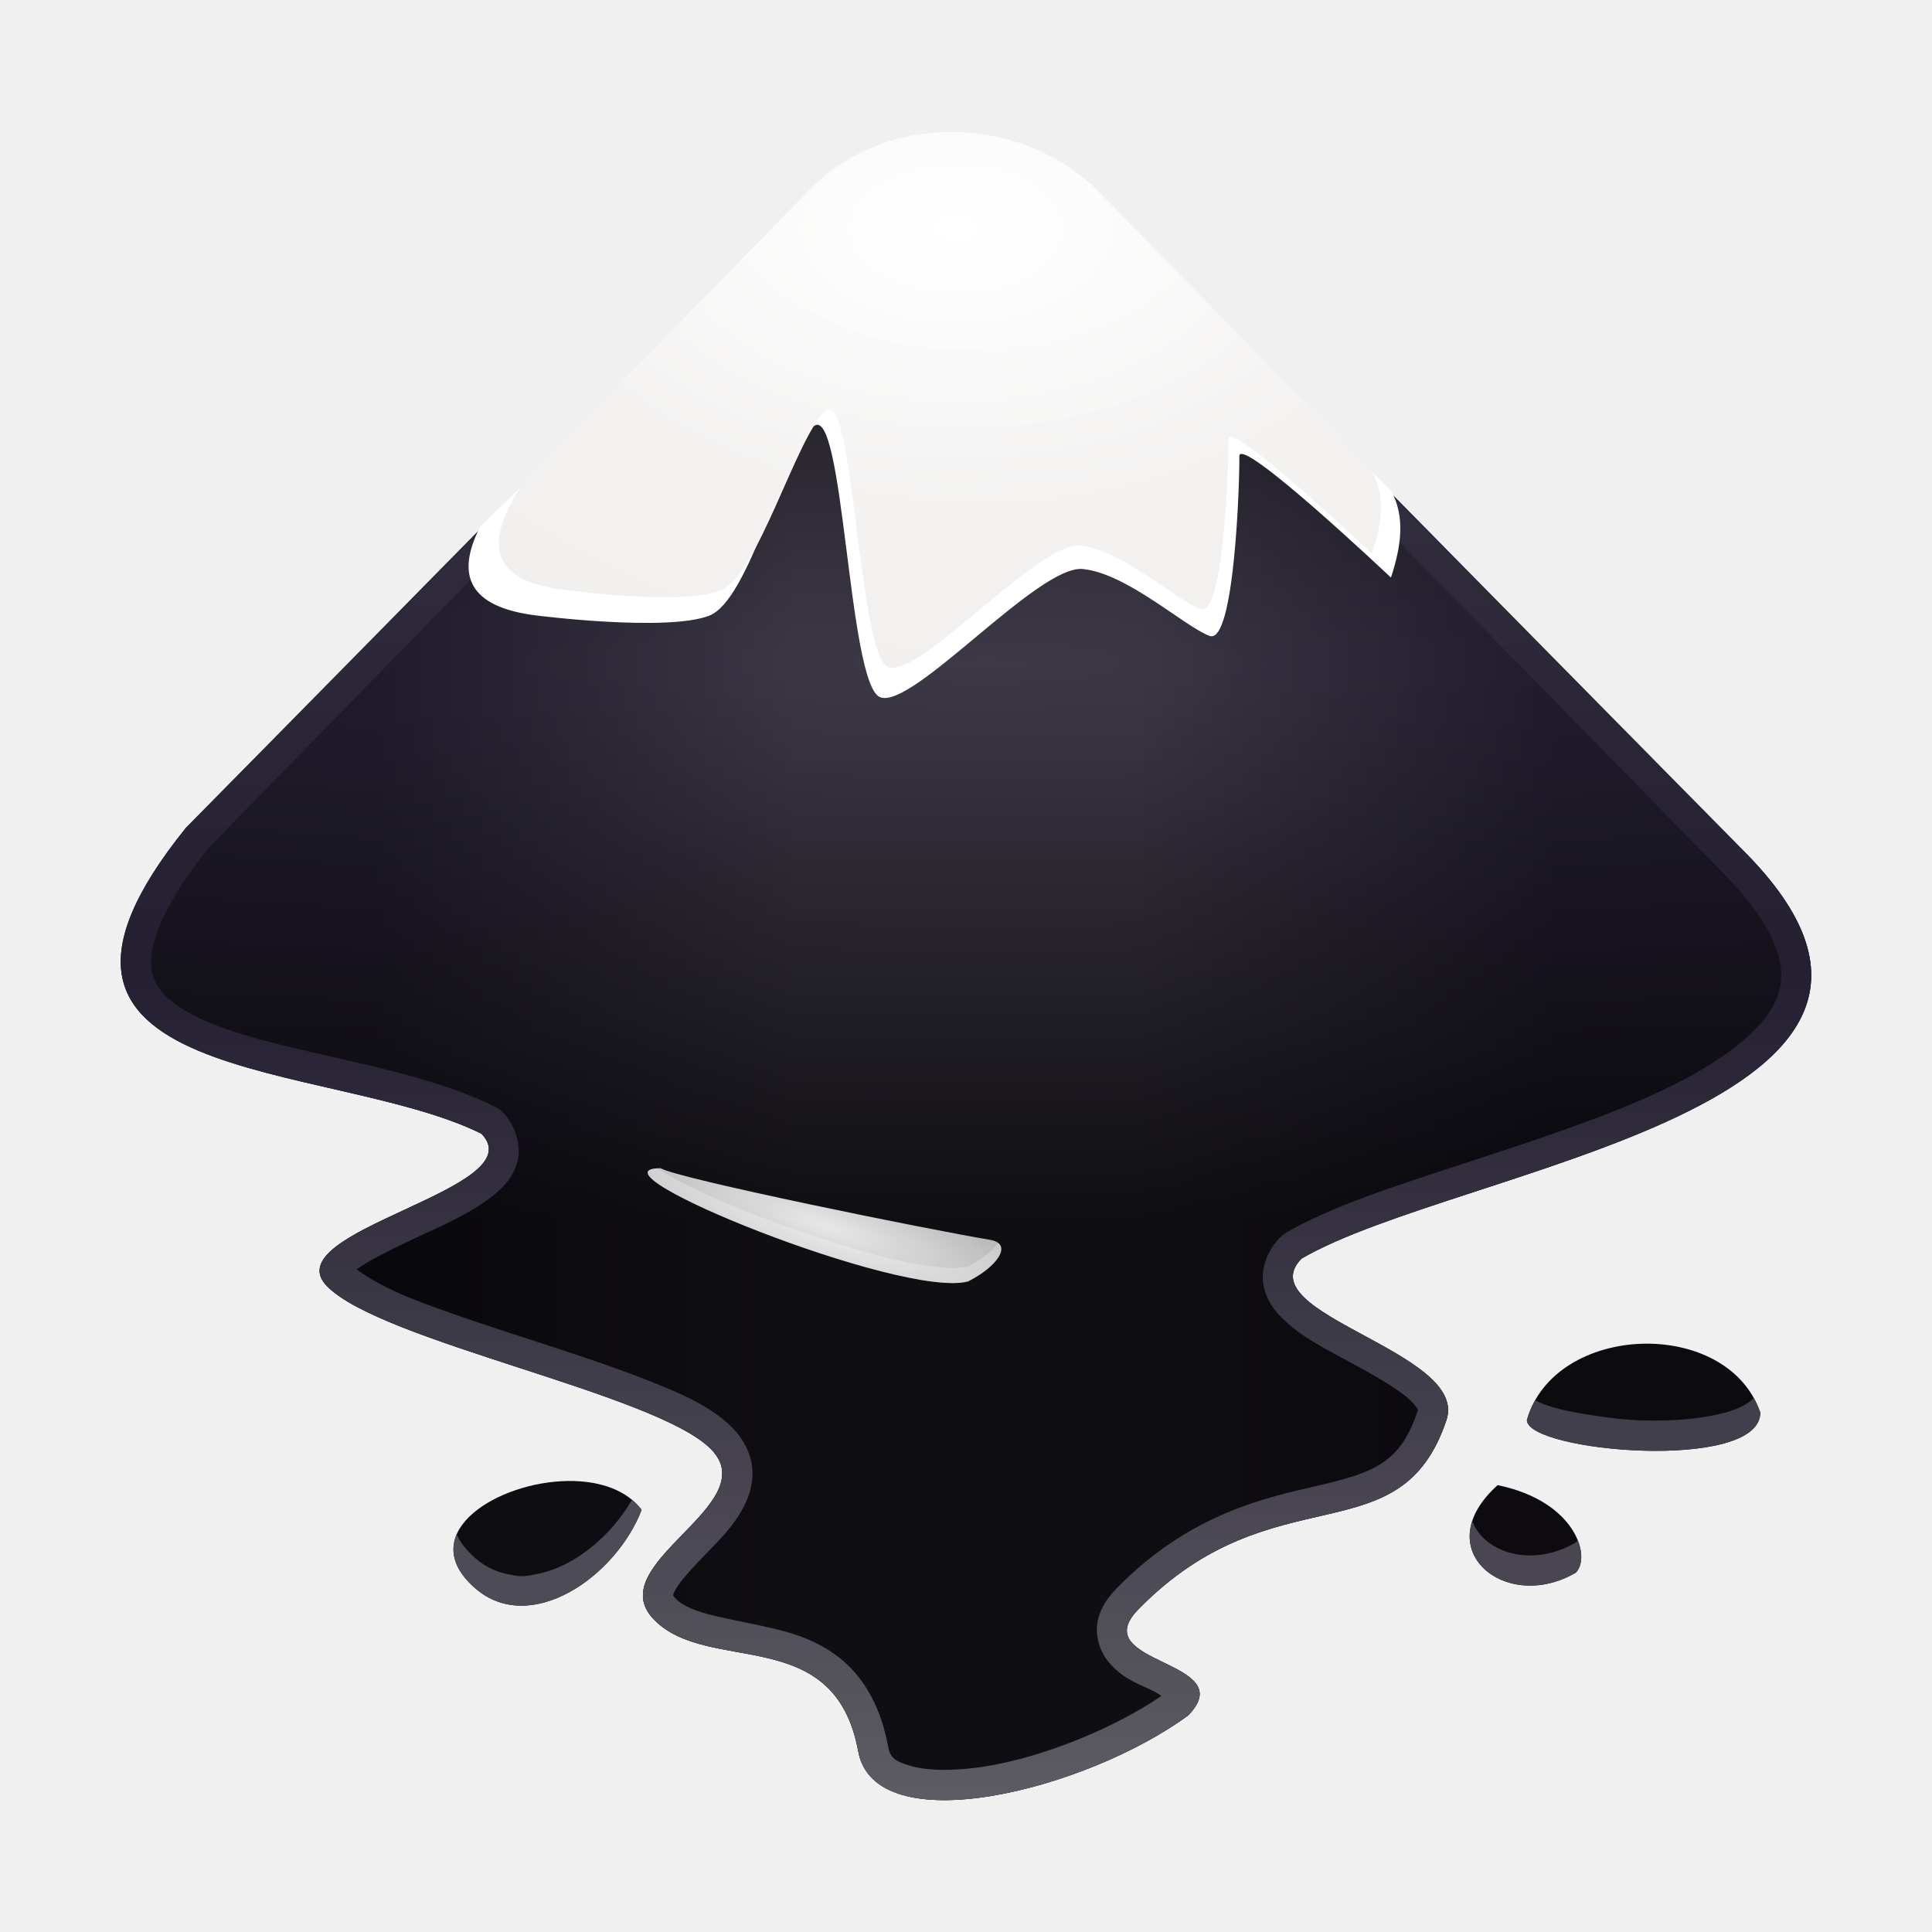
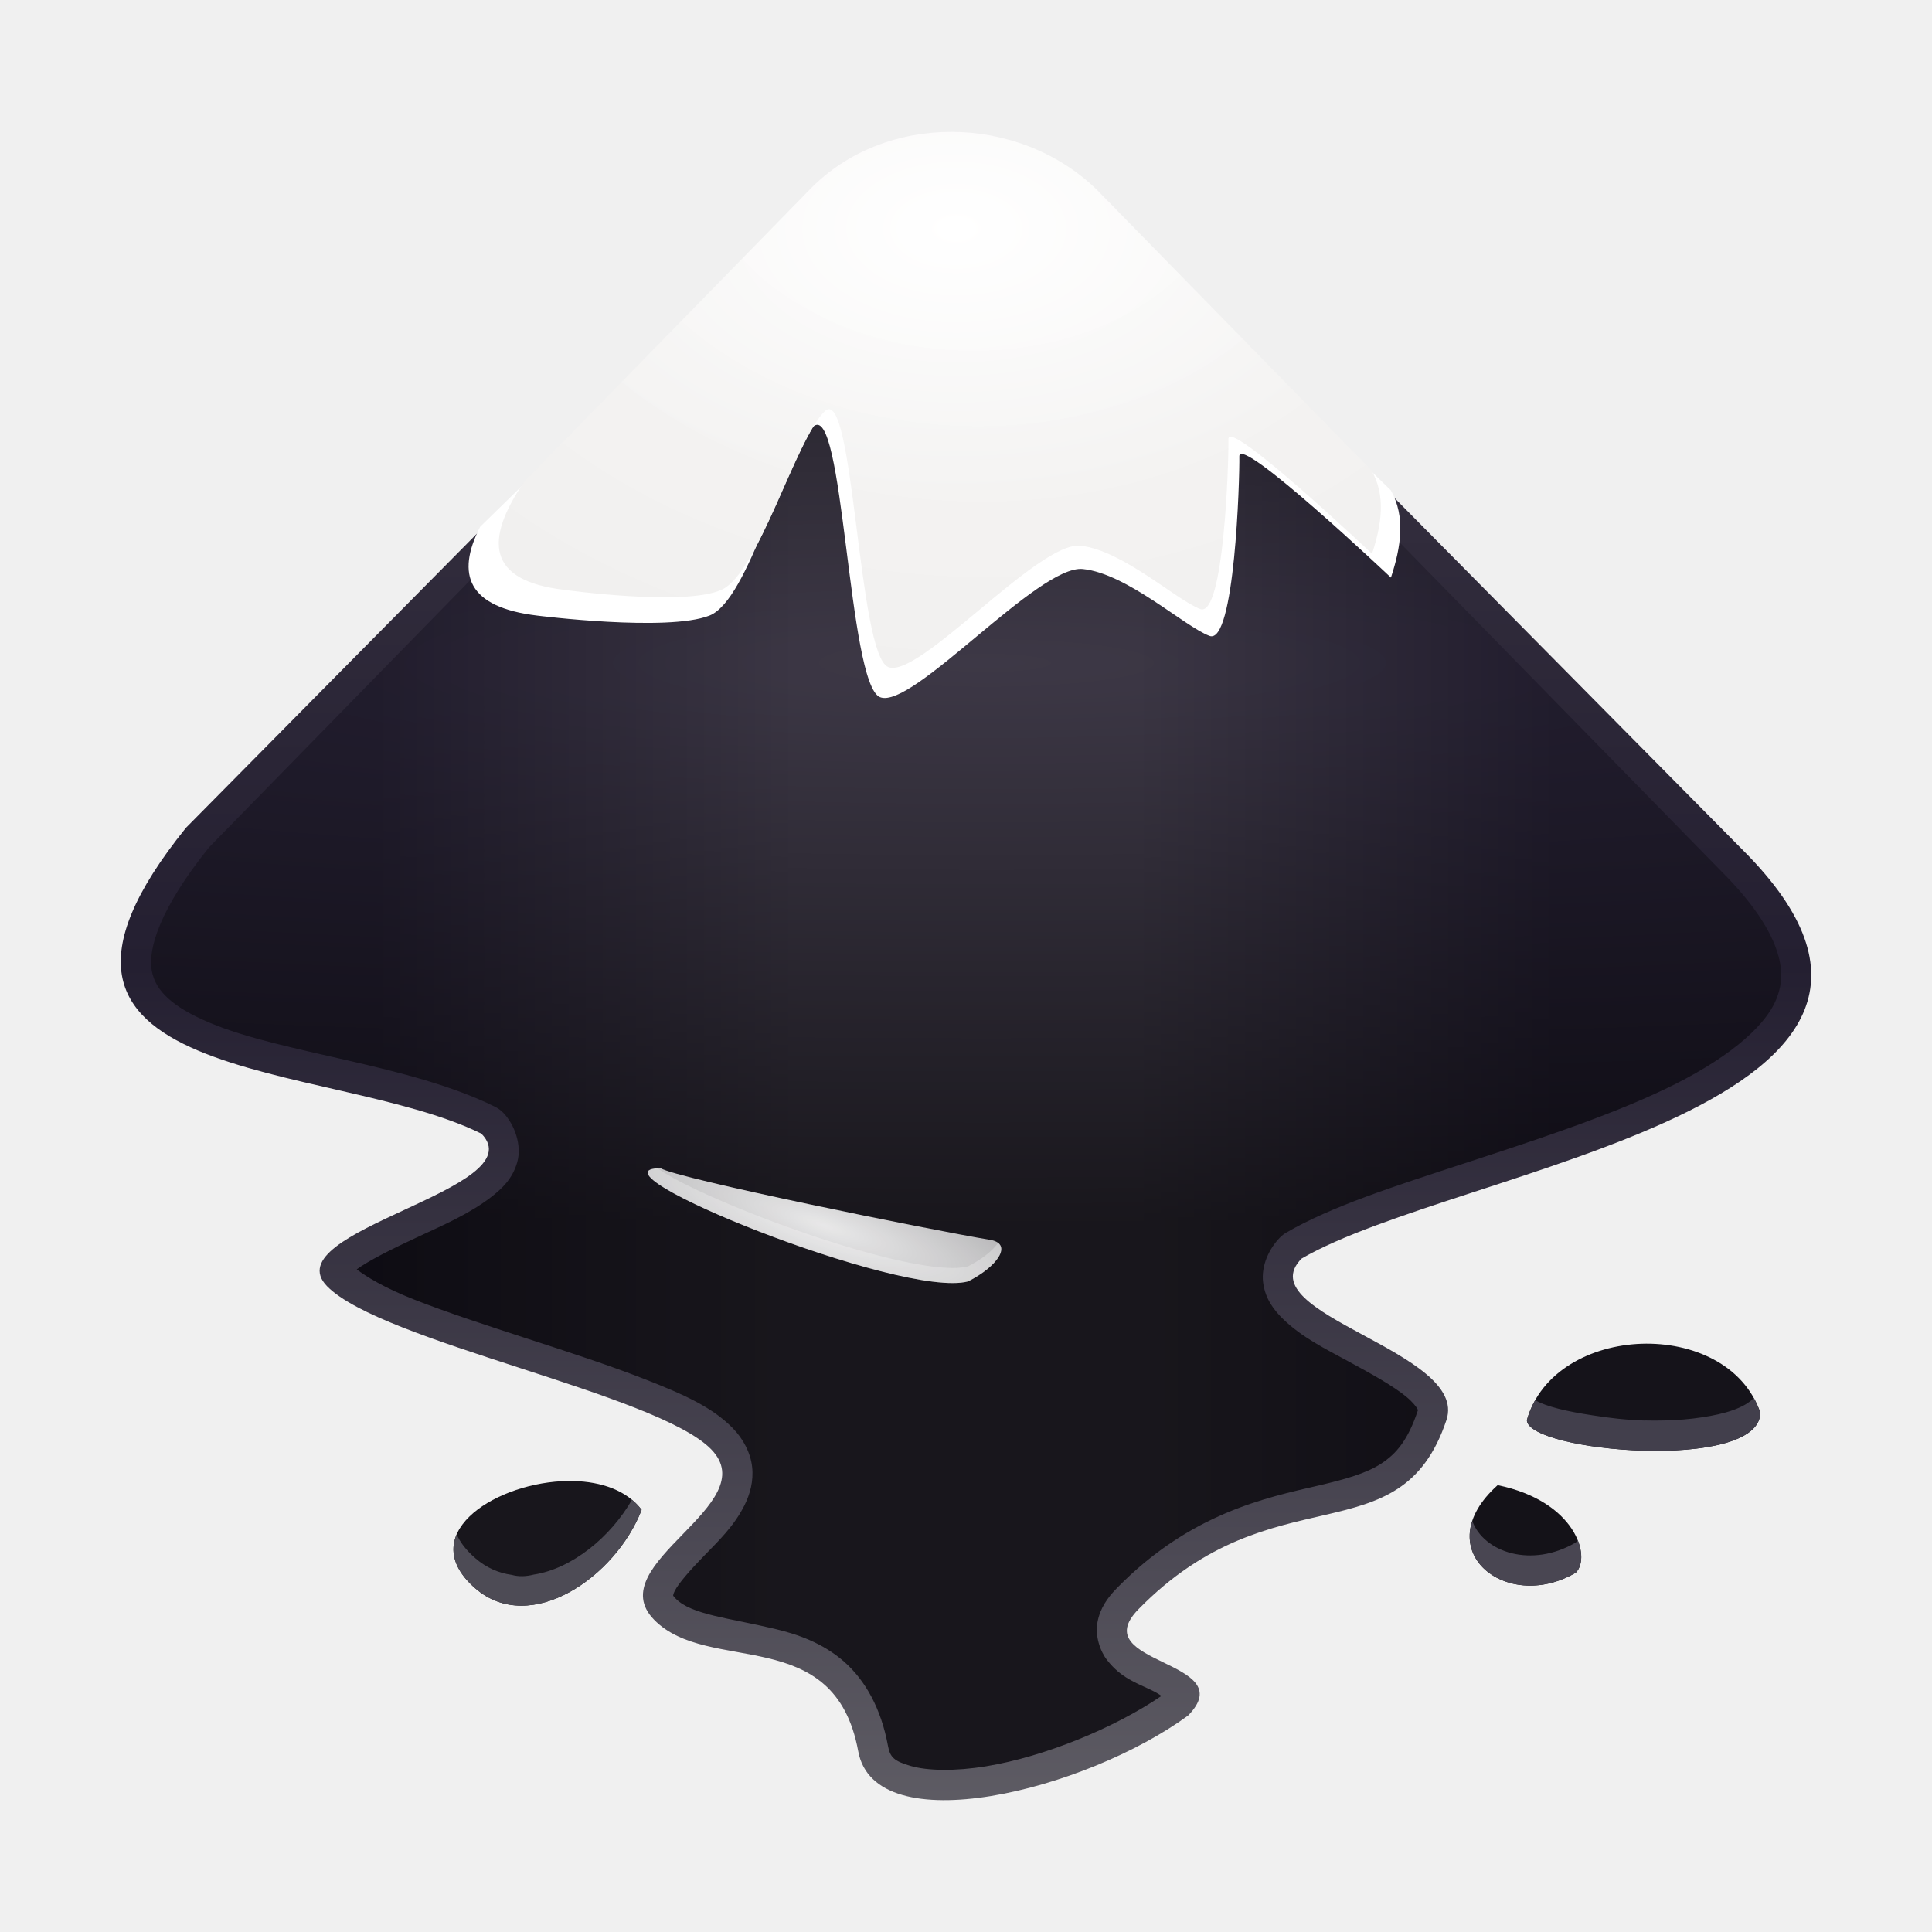
<svg xmlns="http://www.w3.org/2000/svg" height="128px" viewBox="0 0 128 128" width="128px">
  <linearGradient id="a" gradientUnits="userSpaceOnUse" x1="8" x2="120" y1="64.16" y2="64.16">
    <stop offset="0.15" stop-color="#241f31" />
    <stop offset="0.4" stop-color="#3d3846" />
    <stop offset="0.498" stop-color="#3d3846" />
    <stop offset="0.6" stop-color="#3d3846" />
    <stop offset="0.85" stop-color="#241f31" />
  </linearGradient>
  <radialGradient id="b" cx="64.631" cy="221.871" gradientTransform="matrix(4.955705 0 0 0.704458 -254.9411 -112.3787)" gradientUnits="userSpaceOnUse" r="52.693">
    <stop offset="0" stop-opacity="0" />
-     <stop offset="1" stop-opacity="0.75" />
+     <stop offset="1" stop-opacity="0.6" />
  </radialGradient>
  <linearGradient id="c" gradientUnits="userSpaceOnUse" x1="64" x2="64" y1="8" y2="120.001">
    <stop offset="0" stop-color="#3d3846" />
    <stop offset="0.5" stop-color="#241f31" />
    <stop offset="1" stop-color="#5e5c64" />
  </linearGradient>
  <radialGradient id="d" cx="55.178" cy="252.187" gradientTransform="matrix(1.338639 0.448915 -0.113556 0.338618 9.39836 -28.96246)" gradientUnits="userSpaceOnUse" r="11.023">
    <stop offset="0" stop-color="#ffffff" stop-opacity="0.9" />
    <stop offset="1" stop-color="#ffffff" stop-opacity="0.7" />
  </radialGradient>
  <radialGradient id="e" cx="63.394" cy="183.178" gradientTransform="matrix(1.062751 0 0 0.647293 -4.016046 -103.4244)" gradientUnits="userSpaceOnUse" r="27.428">
    <stop offset="0" stop-color="#ffffff" />
    <stop offset="0.999" stop-color="#f6f5f4" />
  </radialGradient>
  <radialGradient id="f" cx="62.519" cy="174.54" gradientTransform="matrix(-1.765716 -0.122587 0.0915664 -1.318901 158.1825 247.6807)" gradientUnits="userSpaceOnUse" r="27.495">
    <stop offset="0.3" stop-opacity="0" />
    <stop offset="1" stop-opacity="0.02" />
  </radialGradient>
-   <path d="m 99.223 98.395 c -4.723 4.234 0.527 8.531 5.18 5.797 c 1.039 -1.055 -0.027 -4.742 -5.18 -5.797 z m 0 0" fill="#0d0b0f" />
+   <path d="m 99.223 98.395 c -4.723 4.234 0.527 8.531 5.18 5.797 c 1.039 -1.055 -0.027 -4.742 -5.18 -5.797 z m 0 0" fill="#141218" />
  <path d="m 97.539 100.762 c -1.074 3.242 3.09 5.645 6.863 3.43 c 0.41 -0.418 0.492 -1.242 0.125 -2.152 c -0.035 0.055 -0.078 0.105 -0.125 0.152 c -2.934 1.723 -6.102 0.656 -6.863 -1.43 z m 0 0" fill="#494652" />
-   <path d="m 108.75 89.027 c -3.359 0.117 -6.676 1.836 -7.59 5.055 c 0 2.102 15.465 3.477 15.465 -0.496 c -1.102 -3.188 -4.512 -4.672 -7.875 -4.559 z m 0 0" fill="#0c0b0f" />
+   <path d="m 108.75 89.027 c -3.359 0.117 -6.676 1.836 -7.59 5.055 c 0 2.102 15.465 3.477 15.465 -0.496 c -1.102 -3.188 -4.512 -4.672 -7.875 -4.559 z m 0 0" fill="#15131a" />
  <path d="m 116.191 92.621 c -0.625 0.664 -1.91 1.059 -3.441 1.281 c -0.367 0.059 -0.77 0.105 -1.195 0.141 c -0.828 0.062 -1.684 0.09 -2.559 0.066 c -0.016 0 -0.031 0.004 -0.047 0.004 c -1.219 -0.035 -2.379 -0.176 -3.438 -0.344 c -1.637 -0.246 -3.074 -0.57 -3.801 -1.008 c -0.23 0.406 -0.418 0.848 -0.551 1.32 c 0 2.098 15.465 3.477 15.465 -0.492 c -0.117 -0.344 -0.262 -0.664 -0.43 -0.969 z m 0 0" fill="#423f4c" />
-   <path d="m 38.004 98.121 c -0.262 -0.008 -0.527 -0.004 -0.793 0.012 c -4.688 0.25 -9.715 3.641 -5.715 7.105 c 3.66 3.164 9.316 -0.789 11.012 -5.207 c -0.969 -1.289 -2.668 -1.863 -4.504 -1.91 z m 0 0" fill="#0e0d11" />
+   <path d="m 38.004 98.121 c -0.262 -0.008 -0.527 -0.004 -0.793 0.012 c -4.688 0.25 -9.715 3.641 -5.715 7.105 c 3.66 3.164 9.316 -0.789 11.012 -5.207 c -0.969 -1.289 -2.668 -1.863 -4.504 -1.91 z m 0 0" fill="#18161c" />
  <path d="m 41.871 99.363 c -1.422 2.48 -3.984 4.57 -6.508 4.957 c -0.523 0.133 -1.004 0.145 -1.457 0.02 c -0.852 -0.117 -1.676 -0.465 -2.41 -1.102 c -0.617 -0.535 -1.02 -1.066 -1.238 -1.586 c -0.477 1.09 -0.211 2.332 1.238 3.586 c 3.66 3.164 9.316 -0.789 11.016 -5.207 c -0.188 -0.25 -0.402 -0.473 -0.641 -0.668 z m 0 0" fill="#4d4b55" />
-   <path d="m 54.906 27.109 c -0.086 0.008 -0.176 0.051 -0.266 0.141 c -1.949 1.887 -4.375 10.711 -6.836 11.824 c -2.461 1.117 -10.445 0 -10.445 0 c -4.855 -0.578 -5.25 -3.051 -2.973 -6.637 l -22.062 22.402 c -13.969 17.301 9.508 15.289 19.57 20.27 c 3.609 3.691 -13.836 6.414 -10.227 10.105 c 3.613 3.691 21.828 7.109 25.445 10.801 c 3.609 3.688 -7.391 7.605 -3.777 11.293 c 3.609 3.691 11.957 0.195 13.523 8.715 c 1.113 6.086 15.047 2.617 21.859 -2.371 c 3.609 -3.691 -6.906 -3.348 -3.293 -7.035 c 8.977 -9.18 17.332 -3.336 20.406 -12.535 c 1.516 -4.543 -13.219 -7.008 -9.602 -10.699 c 10.387 -6.066 46.289 -10.012 29.254 -27.047 l -24.422 -24.781 c 0.723 1.574 0.418 3.359 -0.164 5.137 c 0 0 -9.535 -9.012 -9.508 -7.605 c 0.023 1.406 -0.293 11.859 -1.871 11.266 c -1.582 -0.594 -5.152 -3.906 -7.945 -4.195 c -2.793 -0.293 -10.691 8.848 -12.723 8.039 c -1.938 -0.77 -2.234 -17.184 -3.945 -17.086 z m 0 0" fill="url(#a)" />
-   <path d="m 54.906 27.109 c -0.086 0.008 -0.176 0.051 -0.266 0.141 c -1.949 1.887 -4.375 10.711 -6.836 11.824 c -2.461 1.117 -10.445 0 -10.445 0 c -4.855 -0.578 -5.25 -3.051 -2.973 -6.637 l -22.062 22.402 c -13.969 17.301 9.508 15.289 19.57 20.27 c 3.609 3.691 -13.836 6.414 -10.227 10.105 c 3.613 3.691 21.828 7.109 25.445 10.801 c 3.609 3.688 -7.391 7.605 -3.777 11.293 c 3.609 3.691 11.957 0.195 13.523 8.715 c 1.113 6.086 15.047 2.617 21.859 -2.371 c 3.609 -3.691 -6.906 -3.348 -3.293 -7.035 c 8.977 -9.18 17.332 -3.336 20.406 -12.535 c 1.516 -4.543 -13.219 -7.008 -9.602 -10.699 c 10.387 -6.066 46.289 -10.012 29.254 -27.047 l -24.422 -24.781 c 0.723 1.574 0.418 3.359 -0.164 5.137 c 0 0 -9.535 -9.012 -9.508 -7.605 c 0.023 1.406 -0.293 11.859 -1.871 11.266 c -1.582 -0.594 -5.152 -3.906 -7.945 -4.195 c -2.793 -0.293 -10.691 8.848 -12.723 8.039 c -1.938 -0.77 -2.234 -17.184 -3.945 -17.086 z m 0 0" fill="url(#b)" />
+   <path d="m 54.906 27.109 c -0.086 0.004 -0.176 0.051 -0.266 0.141 c -1.949 1.887 -4.375 10.707 -6.836 11.824 c -2.461 1.117 -10.445 0 -10.445 0 c -3.551 -0.422 -4.707 -1.859 -4.191 -3.996 c -0.004 0.02 -0.016 0.043 -0.023 0.066 l -0.902 0.902 l -0.074 0.078 l -19.078 19.363 c -3.398 4.215 -4.348 7.098 -4.031 8.953 c 0.316 1.859 1.875 3.156 4.43 4.238 c 5.109 2.168 13.492 2.887 18.852 5.539 c 0.098 0.051 0.191 0.117 0.27 0.199 c 0.613 0.625 0.918 1.539 0.695 2.316 c -0.223 0.773 -0.762 1.305 -1.379 1.785 c -1.238 0.961 -2.992 1.75 -4.723 2.555 c -1.73 0.801 -3.43 1.613 -4.336 2.316 c -0.453 0.352 -0.656 0.664 -0.684 0.762 c -0.027 0.094 -0.09 0.07 0.203 0.367 c 0.66 0.676 2.414 1.617 4.641 2.496 c 2.227 0.879 4.941 1.766 7.672 2.652 s 5.473 1.777 7.789 2.695 c 2.316 0.914 4.195 1.789 5.34 2.957 c 0.57 0.582 0.926 1.273 1.008 1.984 c 0.078 0.707 -0.109 1.371 -0.398 1.961 c -0.582 1.172 -1.574 2.148 -2.496 3.098 s -1.781 1.879 -2.133 2.594 c -0.18 0.355 -0.23 0.625 -0.207 0.855 c 0.023 0.227 0.117 0.461 0.449 0.801 c 1.422 1.457 4.16 1.586 7.047 2.273 c 1.441 0.344 2.918 0.867 4.156 1.953 c 1.234 1.082 2.168 2.711 2.59 5.008 c 0.207 1.141 0.879 1.73 2.219 2.117 c 1.34 0.383 3.281 0.395 5.43 0.043 c 4.262 -0.695 9.32 -2.77 12.559 -5.113 c 0.289 -0.324 0.422 -0.57 0.434 -0.629 c 0.004 -0.023 0.008 -0.035 0.008 -0.039 v -0.016 c -0.004 -0.012 -0.023 -0.031 -0.062 -0.086 c -0.172 -0.219 -0.934 -0.676 -1.793 -1.094 c -0.863 -0.418 -1.828 -0.793 -2.504 -1.664 c -0.336 -0.438 -0.559 -1.09 -0.438 -1.723 c 0.117 -0.637 0.48 -1.184 1.016 -1.73 c 4.668 -4.777 9.34 -5.703 12.906 -6.531 c 1.781 -0.414 3.27 -0.82 4.441 -1.59 c 1.172 -0.766 2.109 -1.887 2.824 -4.027 c 0.109 -0.324 0.082 -0.535 -0.074 -0.855 c -0.16 -0.324 -0.496 -0.723 -0.984 -1.133 c -0.984 -0.82 -2.535 -1.66 -4.055 -2.484 c -1.523 -0.824 -3.02 -1.609 -4.043 -2.602 c -0.516 -0.496 -0.957 -1.09 -1.051 -1.852 c -0.098 -0.766 0.25 -1.555 0.844 -2.156 c 0.059 -0.066 0.129 -0.121 0.207 -0.164 c 2.773 -1.621 6.98 -2.988 11.543 -4.477 c 4.562 -1.492 9.461 -3.082 13.441 -4.977 c 3.98 -1.895 6.957 -4.113 7.922 -6.539 c 0.48 -1.215 0.531 -2.496 -0.027 -4.051 c -0.559 -1.559 -1.77 -3.375 -3.828 -5.434 c -0.004 -0.004 -0.004 -0.004 -0.008 -0.008 l -22.199 -22.523 v -0.004 l -1.09 -1.09 c 0 -0.012 0 -0.023 0 -0.031 c 0.039 1.066 -0.215 2.188 -0.586 3.305 c 0 0 -9.531 -9.016 -9.508 -7.609 c 0.027 1.406 -0.289 11.859 -1.871 11.266 c -1.578 -0.594 -5.152 -3.906 -7.941 -4.195 c -2.793 -0.289 -10.691 8.848 -12.723 8.039 c -1.938 -0.77 -2.238 -17.184 -3.949 -17.082 z m 36.574 6.277 c 0 -0.016 0 -0.031 0 -0.047 c -0.004 -0.031 -0.008 -0.062 -0.012 -0.094 c 0.004 0.047 0.012 0.094 0.012 0.141 z m -0.082 -0.73 c 0.012 0.062 0.023 0.125 0.031 0.191 c 0 -0.012 0 -0.023 -0.004 -0.031 c -0.004 -0.039 -0.012 -0.078 -0.02 -0.117 c 0 -0.012 -0.004 -0.027 -0.008 -0.043 z m -57.742 1.074 v 0.004 c 0.004 -0.004 0.004 -0.004 0.004 -0.004 z m -0.262 0.605 h 0.004 z m -23.266 23.531 c -0.59 0.934 -1.051 1.801 -1.387 2.609 c 0.336 -0.809 0.797 -1.676 1.387 -2.609 z m 21.918 17.418 c 0.094 0.113 0.168 0.227 0.223 0.34 c -0.055 -0.113 -0.129 -0.227 -0.223 -0.34 z m 0.328 0.676 c 0.02 0.109 0.02 0.219 0.004 0.328 c 0.016 -0.109 0.016 -0.219 -0.004 -0.328 z m 54.043 10.012 c 0.34 0.328 0.797 0.656 1.297 0.98 c -0.504 -0.328 -0.957 -0.652 -1.297 -0.98 z m 8.23 5.207 c 0.07 0.059 0.141 0.121 0.207 0.188 c -0.066 -0.066 -0.137 -0.129 -0.207 -0.188 z m -47.02 5.531 c 0.059 0.113 0.102 0.23 0.141 0.348 c -0.039 -0.117 -0.082 -0.234 -0.141 -0.348 z m 0.219 1.051 c -0.016 0.23 -0.07 0.465 -0.156 0.703 c 0.086 -0.238 0.141 -0.473 0.156 -0.703 z m -0.309 1.059 c -0.117 0.234 -0.262 0.469 -0.43 0.707 c 0.168 -0.238 0.312 -0.473 0.43 -0.707 z m -0.984 1.418 c -1.016 1.184 -2.383 2.379 -3.215 3.562 c 0.832 -1.184 2.199 -2.379 3.215 -3.562 z m -3.449 3.914 c -0.145 0.234 -0.262 0.473 -0.348 0.707 c 0.086 -0.234 0.203 -0.473 0.348 -0.707 z m -0.453 1.062 c -0.051 0.234 -0.07 0.469 -0.043 0.703 c -0.027 -0.234 -0.008 -0.469 0.043 -0.703 z m -0.043 0.703 c 0.012 0.113 0.035 0.23 0.07 0.348 c -0.035 -0.117 -0.059 -0.234 -0.07 -0.348 z m 0.133 0.523 c 0.047 0.117 0.105 0.23 0.18 0.348 c -0.074 -0.117 -0.133 -0.23 -0.18 -0.348 z m 32.359 2.512 c 0.195 0.191 0.449 0.367 0.73 0.539 c -0.281 -0.172 -0.535 -0.348 -0.73 -0.539 z m -19.43 3.883 c 0.211 0.328 0.406 0.691 0.578 1.094 c -0.172 -0.402 -0.367 -0.766 -0.578 -1.094 z m 1.223 3.328 c 0.031 0.137 0.062 0.273 0.105 0.402 c -0.043 -0.129 -0.074 -0.266 -0.105 -0.402 z m 0.105 0.402 c 0.09 0.258 0.203 0.492 0.344 0.711 c -0.141 -0.219 -0.254 -0.453 -0.344 -0.711 z m 0 0" fill="url(#a)" />
+   <path d="m 54.906 27.109 c -0.086 0.004 -0.176 0.051 -0.266 0.141 c -1.949 1.887 -4.375 10.707 -6.836 11.824 c -2.461 1.117 -10.445 0 -10.445 0 c -3.551 -0.422 -4.707 -1.859 -4.191 -3.996 c -0.004 0.02 -0.016 0.043 -0.023 0.066 l -0.902 0.902 l -0.074 0.078 l -19.078 19.363 c -3.398 4.215 -4.348 7.098 -4.031 8.953 c 0.316 1.859 1.875 3.156 4.43 4.238 c 5.109 2.168 13.492 2.887 18.852 5.539 c 0.098 0.051 0.191 0.117 0.27 0.199 c 0.613 0.625 0.918 1.539 0.695 2.316 c -0.223 0.773 -0.762 1.305 -1.379 1.785 c -1.238 0.961 -2.992 1.75 -4.723 2.555 c -1.73 0.801 -3.43 1.613 -4.336 2.316 c -0.453 0.352 -0.656 0.664 -0.684 0.762 c -0.027 0.094 -0.09 0.07 0.203 0.367 c 0.66 0.676 2.414 1.617 4.641 2.496 c 2.227 0.879 4.941 1.766 7.672 2.652 s 5.473 1.777 7.789 2.695 c 2.316 0.914 4.195 1.789 5.34 2.957 c 0.57 0.582 0.926 1.273 1.008 1.984 c 0.078 0.707 -0.109 1.371 -0.398 1.961 c -0.582 1.172 -1.574 2.148 -2.496 3.098 s -1.781 1.879 -2.133 2.594 c -0.18 0.355 -0.23 0.625 -0.207 0.855 c 0.023 0.227 0.117 0.461 0.449 0.801 c 1.422 1.457 4.16 1.586 7.047 2.273 c 1.441 0.344 2.918 0.867 4.156 1.953 c 1.234 1.082 2.168 2.711 2.59 5.008 c 0.207 1.141 0.879 1.73 2.219 2.117 c 1.34 0.383 3.281 0.395 5.43 0.043 c 4.262 -0.695 9.32 -2.77 12.559 -5.113 c 0.289 -0.324 0.422 -0.57 0.434 -0.629 c 0.004 -0.023 0.008 -0.035 0.008 -0.039 v -0.016 c -0.004 -0.012 -0.023 -0.031 -0.062 -0.086 c -0.172 -0.219 -0.934 -0.676 -1.793 -1.094 c -0.863 -0.418 -1.828 -0.793 -2.504 -1.664 c -0.336 -0.438 -0.559 -1.09 -0.438 -1.723 c 0.117 -0.637 0.48 -1.184 1.016 -1.73 c 4.668 -4.777 9.34 -5.703 12.906 -6.531 c 1.781 -0.414 3.27 -0.82 4.441 -1.59 c 1.172 -0.766 2.109 -1.887 2.824 -4.027 c 0.109 -0.324 0.082 -0.535 -0.074 -0.855 c -0.16 -0.324 -0.496 -0.723 -0.984 -1.133 c -0.984 -0.82 -2.535 -1.66 -4.055 -2.484 c -1.523 -0.824 -3.02 -1.609 -4.043 -2.602 c -0.516 -0.496 -0.957 -1.09 -1.051 -1.852 c -0.098 -0.766 0.25 -1.555 0.844 -2.156 c 0.059 -0.066 0.129 -0.121 0.207 -0.164 c 2.773 -1.621 6.98 -2.988 11.543 -4.477 c 4.562 -1.492 9.461 -3.082 13.441 -4.977 c 3.98 -1.895 6.957 -4.113 7.922 -6.539 c 0.48 -1.215 0.531 -2.496 -0.027 -4.051 c -0.559 -1.559 -1.77 -3.375 -3.828 -5.434 c -0.004 -0.004 -0.004 -0.004 -0.008 -0.008 l -22.199 -22.523 v -0.004 l -1.09 -1.09 c 0 -0.012 0 -0.023 0 -0.031 c 0.039 1.066 -0.215 2.188 -0.586 3.305 c 0 0 -9.531 -9.016 -9.508 -7.609 c 0.027 1.406 -0.289 11.859 -1.871 11.266 c -1.578 -0.594 -5.152 -3.906 -7.941 -4.195 c -2.793 -0.289 -10.691 8.848 -12.723 8.039 c -1.938 -0.77 -2.238 -17.184 -3.949 -17.082 z m 36.574 6.277 c 0 -0.016 0 -0.031 0 -0.047 c -0.004 -0.031 -0.008 -0.062 -0.012 -0.094 c 0.004 0.047 0.012 0.094 0.012 0.141 z m -0.082 -0.73 c 0.012 0.062 0.023 0.125 0.031 0.191 c 0 -0.012 0 -0.023 -0.004 -0.031 c -0.004 -0.039 -0.012 -0.078 -0.02 -0.117 c 0 -0.012 -0.004 -0.027 -0.008 -0.043 z m -57.742 1.074 v 0.004 c 0.004 -0.004 0.004 -0.004 0.004 -0.004 z m -0.262 0.605 h 0.004 z m -23.266 23.531 c -0.59 0.934 -1.051 1.801 -1.387 2.609 c 0.336 -0.809 0.797 -1.676 1.387 -2.609 z m 21.918 17.418 c 0.094 0.113 0.168 0.227 0.223 0.34 c -0.055 -0.113 -0.129 -0.227 -0.223 -0.34 z m 0.328 0.676 c 0.02 0.109 0.02 0.219 0.004 0.328 c 0.016 -0.109 0.016 -0.219 -0.004 -0.328 z m 54.043 10.012 c 0.34 0.328 0.797 0.656 1.297 0.98 c -0.504 -0.328 -0.957 -0.652 -1.297 -0.98 z m 8.23 5.207 c 0.07 0.059 0.141 0.121 0.207 0.188 c -0.066 -0.066 -0.137 -0.129 -0.207 -0.188 z m -47.02 5.531 c 0.059 0.113 0.102 0.23 0.141 0.348 c -0.039 -0.117 -0.082 -0.234 -0.141 -0.348 z m 0.219 1.051 c -0.016 0.23 -0.07 0.465 -0.156 0.703 c 0.086 -0.238 0.141 -0.473 0.156 -0.703 z m -0.309 1.059 c -0.117 0.234 -0.262 0.469 -0.43 0.707 c 0.168 -0.238 0.312 -0.473 0.43 -0.707 z m -0.984 1.418 c -1.016 1.184 -2.383 2.379 -3.215 3.562 c 0.832 -1.184 2.199 -2.379 3.215 -3.562 z m -3.449 3.914 c -0.145 0.234 -0.262 0.473 -0.348 0.707 c 0.086 -0.234 0.203 -0.473 0.348 -0.707 z m -0.453 1.062 c -0.051 0.234 -0.07 0.469 -0.043 0.703 c -0.027 -0.234 -0.008 -0.469 0.043 -0.703 z m -0.043 0.703 c 0.012 0.113 0.035 0.23 0.07 0.348 c -0.035 -0.117 -0.059 -0.234 -0.07 -0.348 z m 0.133 0.523 c 0.047 0.117 0.105 0.23 0.18 0.348 c -0.074 -0.117 -0.133 -0.23 -0.18 -0.348 z m 32.359 2.512 c 0.195 0.191 0.449 0.367 0.73 0.539 c -0.281 -0.172 -0.535 -0.348 -0.73 -0.539 z m -19.43 3.883 c 0.211 0.328 0.406 0.691 0.578 1.094 c -0.172 -0.402 -0.367 -0.766 -0.578 -1.094 z m 1.223 3.328 c 0.031 0.137 0.062 0.273 0.105 0.402 c -0.043 -0.129 -0.074 -0.266 -0.105 -0.402 z m 0.105 0.402 c 0.09 0.258 0.203 0.492 0.344 0.711 c -0.141 -0.219 -0.254 -0.453 -0.344 -0.711 z m 0 0" fill="url(#b)" />
  <path d="m 63.047 8.738 c -0.867 -0.004 -1.73 0.074 -2.574 0.23 c 0.844 -0.156 1.707 -0.234 2.574 -0.23 z m 27.543 22.434 c 0.617 1.055 0.992 2.219 0.824 3.422 l 22.641 23.141 c 0.004 0.004 0.012 0.012 0.016 0.016 c 1.992 1.992 3.102 3.703 3.59 5.066 c 0.488 1.359 0.434 2.344 0.039 3.344 c -0.789 1.992 -3.527 4.156 -7.418 6.008 c -3.891 1.852 -8.762 3.434 -13.324 4.926 s -8.785 2.844 -11.734 4.566 c -0.152 0.086 -0.297 0.199 -0.418 0.324 c -0.73 0.742 -1.262 1.883 -1.121 2.984 c 0.137 1.098 0.742 1.859 1.348 2.445 c 1.203 1.164 2.734 1.934 4.262 2.758 c 1.527 0.824 3.031 1.664 3.887 2.375 c 0.426 0.355 0.664 0.672 0.73 0.809 c 0.02 0.035 0.035 0.055 0.043 0.062 v 0.004 h -0.004 l -0.004 0.004 v 0.004 c -0.004 0.004 -0.008 0.012 -0.012 0.02 c -0.66 1.98 -1.43 2.863 -2.418 3.512 c -0.988 0.648 -2.359 1.035 -4.125 1.449 c -3.539 0.82 -8.543 1.844 -13.398 6.809 c -0.613 0.629 -1.113 1.328 -1.281 2.246 c -0.172 0.918 0.168 1.918 0.633 2.516 c 0.926 1.195 1.992 1.535 2.855 1.953 c 0.453 0.219 0.492 0.258 0.754 0.422 c -3.09 2.105 -7.723 4.027 -11.625 4.664 c -2.055 0.336 -3.879 0.301 -4.988 -0.02 c -1.105 -0.32 -1.375 -0.574 -1.512 -1.336 c -0.453 -2.465 -1.5 -4.34 -2.914 -5.582 c -1.418 -1.238 -3.07 -1.809 -4.586 -2.168 c -3.031 -0.723 -5.516 -0.934 -6.562 -2 c -0.141 -0.145 -0.172 -0.199 -0.172 -0.215 v -0.004 h 0.004 c 0 -0.02 0.008 -0.102 0.105 -0.297 c 0.238 -0.484 1.031 -1.391 1.957 -2.34 c 0.922 -0.953 1.977 -1.949 2.672 -3.352 c 0.348 -0.703 0.602 -1.57 0.496 -2.52 c -0.105 -0.945 -0.594 -1.863 -1.285 -2.57 c -1.383 -1.414 -3.324 -2.258 -5.688 -3.188 c -2.363 -0.934 -5.117 -1.828 -7.844 -2.715 c -2.73 -0.891 -5.438 -1.77 -7.617 -2.633 c -1.914 -0.754 -3.129 -1.496 -3.762 -1.984 c 0.777 -0.57 2.324 -1.348 3.992 -2.121 c 1.727 -0.801 3.512 -1.578 4.914 -2.668 c 0.703 -0.547 1.406 -1.191 1.727 -2.305 c 0.32 -1.117 -0.164 -2.5 -0.938 -3.293 c -0.16 -0.16 -0.344 -0.293 -0.547 -0.391 c -5.684 -2.816 -14.066 -3.516 -18.902 -5.566 c -2.418 -1.023 -3.598 -2.086 -3.832 -3.484 c -0.238 -1.391 0.508 -4.035 3.812 -8.141 l 19.227 -19.668 c -0.207 -1.199 0.68 -2.746 1.914 -4.547 l -22.676 22.926 c -13.969 17.301 9.508 15.289 19.57 20.27 c 3.609 3.691 -13.836 6.414 -10.223 10.109 c 3.609 3.688 21.824 7.105 25.441 10.797 c 3.609 3.688 -7.391 7.605 -3.777 11.297 c 3.609 3.688 11.957 0.191 13.523 8.711 c 1.113 6.09 15.047 2.617 21.859 -2.367 c 3.609 -3.695 -6.906 -3.348 -3.293 -7.039 c 8.977 -9.18 17.332 -3.336 20.406 -12.535 c 1.516 -4.547 -13.219 -7.008 -9.602 -10.695 c 10.387 -6.066 46.289 -10.016 29.254 -27.051 z m 0 0" fill="url(#c)" />
  <path d="m 43.773 77.398 c 1.105 0.688 17.816 4.082 21.902 4.758 c 1.414 0.297 0.41 1.758 -1.539 2.742 c -4.402 1.172 -25.746 -7.5 -20.363 -7.5 z m 0 0" fill="url(#d)" />
  <path d="m 43.559 77.402 c -4.551 0.246 16.238 8.648 20.578 7.496 c 1.684 -0.852 2.66 -2.055 1.988 -2.559 c -0.34 0.508 -1.059 1.086 -1.988 1.559 c -3.465 0.918 -17.402 -4.246 -20.578 -6.496 z m 0 0" fill="#ffffff" fill-opacity="0.25" />
  <path d="m 31.84 34.871 l -0.031 0.027 v 0.004 c -1.617 3.172 -0.812 5.332 3.789 5.883 c 0.004 0 8.625 1.09 11.402 0 c 2.656 -1.043 4.801 -10.5 6.855 -12.496 c 2.059 -1.992 2.305 17.047 4.453 17.902 c 2.145 0.852 10.488 -8.801 13.438 -8.492 c 2.945 0.305 6.719 3.805 8.387 4.43 c 1.672 0.629 2.004 -10.41 1.977 -11.898 c -0.023 -1.484 10.043 8.035 10.043 8.035 c 0.664 -2.012 0.984 -4.035 -0.008 -5.785 l -19.516 -18.949 c -0.023 -0.02 -0.043 -0.039 -0.066 -0.062 c -2.699 -2.441 -6.207 -3.695 -9.695 -3.73 c -3.402 0.035 -6.754 1.293 -9.199 3.793 z m 0 0" fill="#ffffff" />
  <path d="m 63.047 8.738 c -3.461 -0.008 -6.891 1.25 -9.375 3.793 l -18.941 19.383 c -2.648 3.867 -2.465 6.555 2.625 7.16 c 0 0 7.988 1.117 10.449 0 c 2.461 -1.113 4.887 -9.938 6.836 -11.824 c 1.949 -1.891 2.18 16.137 4.211 16.945 c 2.031 0.809 9.93 -8.332 12.723 -8.039 c 2.793 0.289 6.363 3.602 7.945 4.195 c 1.578 0.59 1.895 -9.859 1.867 -11.266 c -0.023 -1.406 9.512 7.605 9.512 7.605 c 0.633 -1.926 0.934 -3.855 -0.035 -5.523 c -0.004 0 -0.004 -0.004 -0.004 -0.004 l -18.23 -18.633 c -2.621 -2.516 -6.117 -3.785 -9.582 -3.793 z m 0 0" fill="url(#e)" />
  <path d="m 63.047 8.738 c -3.461 -0.008 -6.891 1.25 -9.375 3.793 l -18.941 19.383 c -2.648 3.867 -2.465 6.555 2.625 7.16 c 0 0 7.988 1.117 10.449 0 c 2.461 -1.113 4.887 -9.938 6.836 -11.824 c 1.949 -1.891 2.18 16.137 4.211 16.945 c 2.031 0.809 9.93 -8.332 12.723 -8.039 c 2.793 0.289 6.363 3.602 7.945 4.195 c 1.578 0.59 1.895 -9.859 1.867 -11.266 c -0.023 -1.406 9.512 7.605 9.512 7.605 c 0.633 -1.926 0.934 -3.855 -0.035 -5.523 c -0.004 0 -0.004 -0.004 -0.004 -0.004 l -18.23 -18.633 c -2.621 -2.516 -6.117 -3.785 -9.582 -3.793 z m 0 0" fill="url(#f)" />
</svg>
